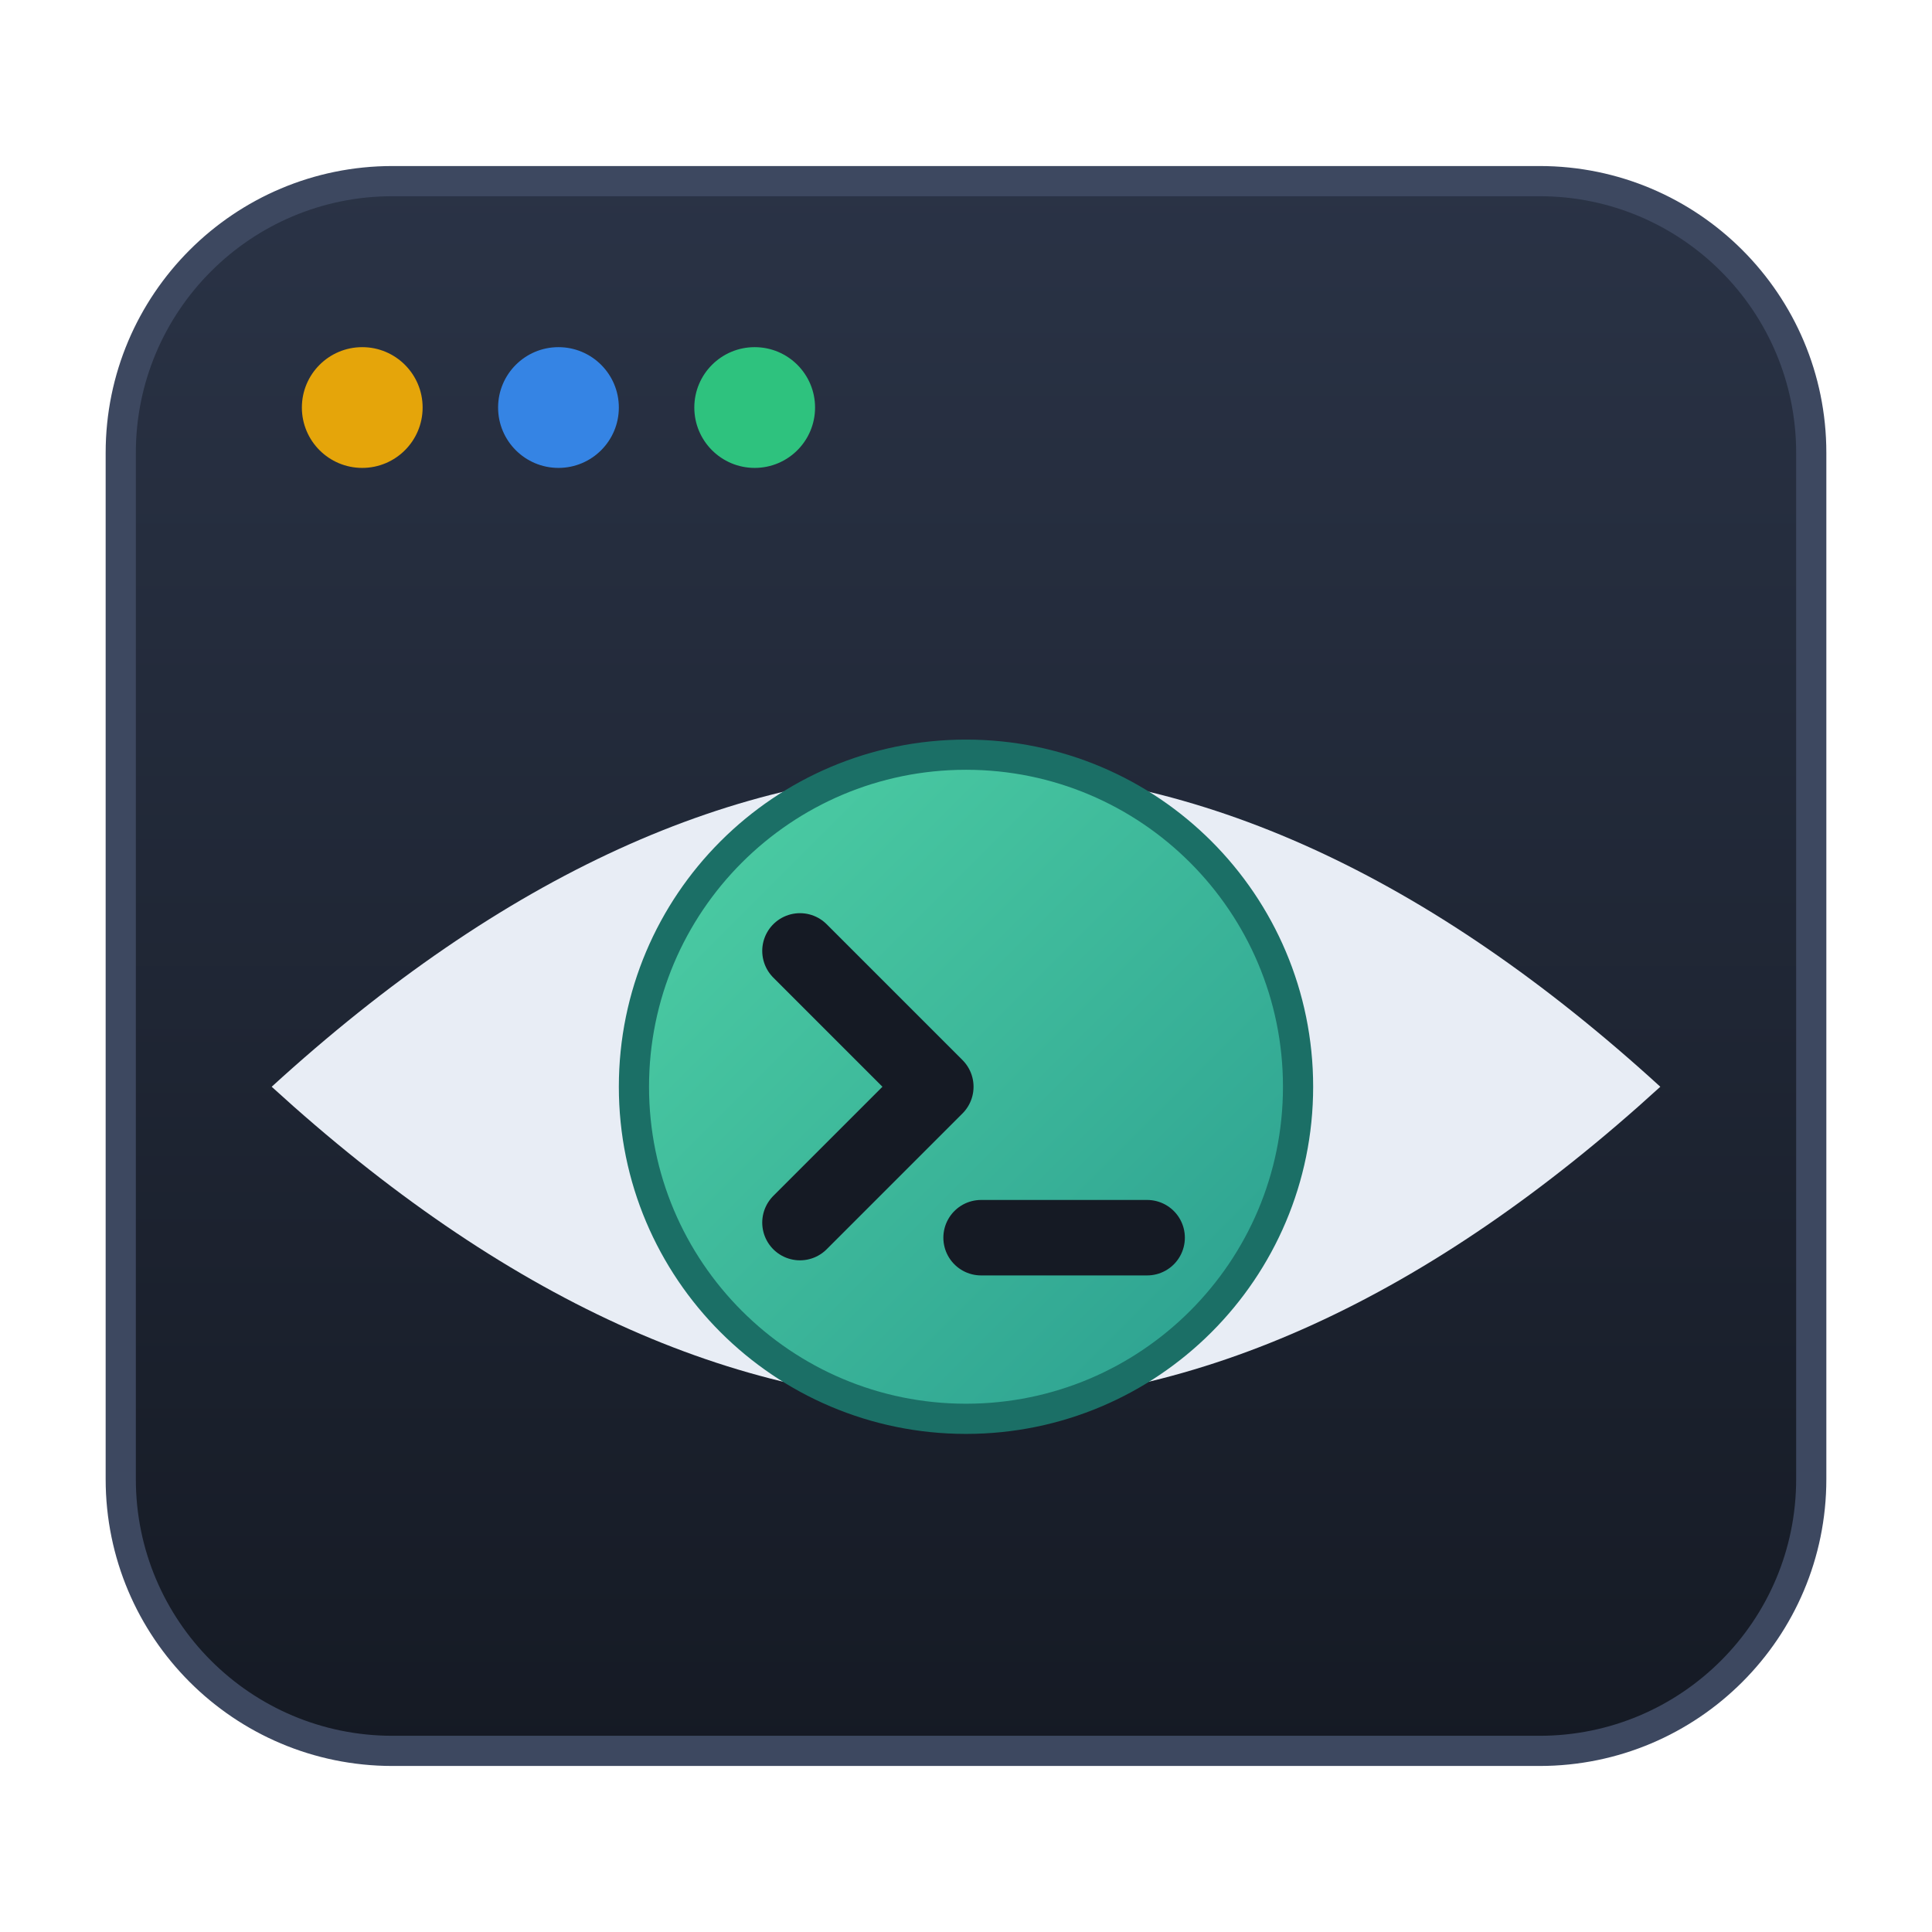
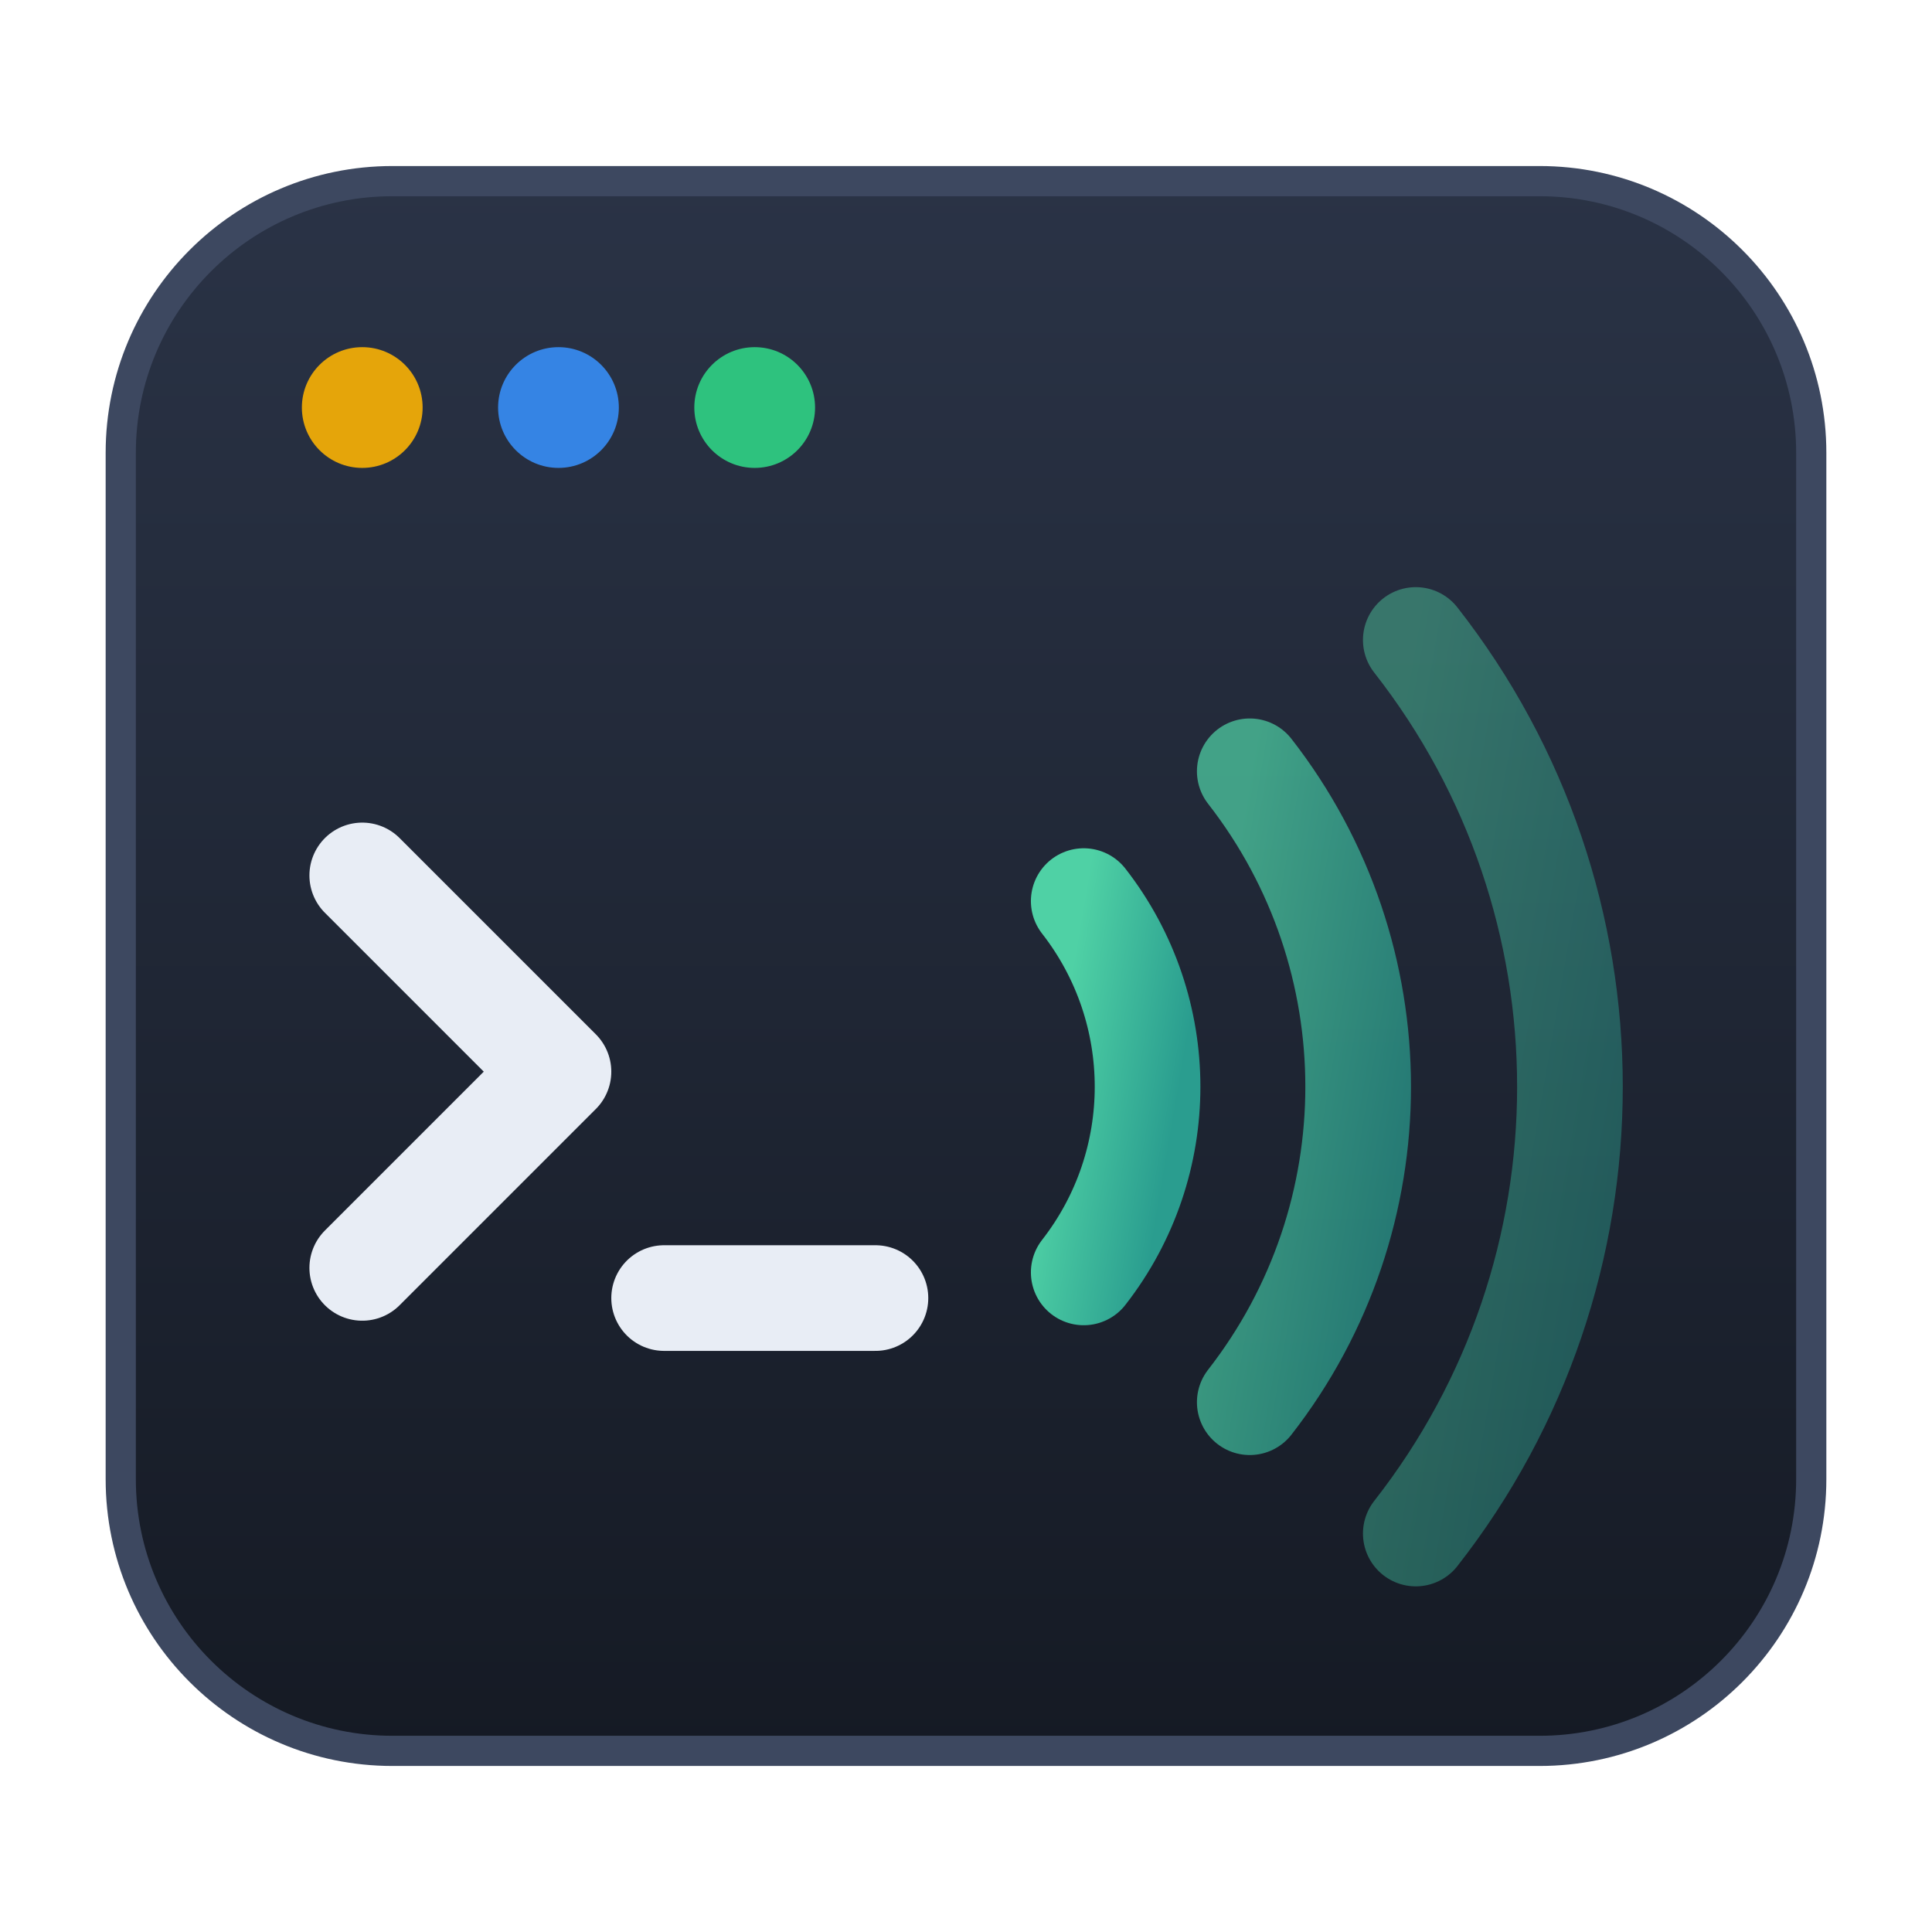
<svg xmlns="http://www.w3.org/2000/svg" width="128" height="128" viewBox="0 0 128 128">
  <defs>
    <linearGradient id="bg" x1="0" y1="0" x2="0" y2="1">
      <stop offset="0" stop-color="#2a3346" />
      <stop offset="1" stop-color="#151a24" />
    </linearGradient>
-     <linearGradient id="iris" x1="0" y1="0" x2="1" y2="1">
+     <linearGradient id="wave" x1="0" y1="0" x2="1" y2="1">
      <stop offset="0" stop-color="#4fd1a5" />
      <stop offset="1" stop-color="#2a9d8f" />
    </linearGradient>
  </defs>
  <rect x="8" y="12" width="112" height="104" rx="18" fill="url(#bg)" />
  <rect x="8" y="12" width="112" height="104" rx="18" fill="none" stroke="#3d4860" stroke-width="2" />
  <circle cx="24" cy="27" r="4" fill="#e5a50a" />
  <circle cx="37" cy="27" r="4" fill="#3584e4" />
  <circle cx="50" cy="27" r="4" fill="#2ec27e" />
-   <path d="M18 72 Q64 30 110 72 Q64 114 18 72 Z" fill="#e8edf5" />
-   <circle cx="64" cy="72" r="22" fill="url(#iris)" />
-   <circle cx="64" cy="72" r="22" fill="none" stroke="#1b6f66" stroke-width="2" />
-   <path d="M53 63 L62 72 L53 81" fill="none" stroke="#151a24" stroke-width="5" stroke-linecap="round" stroke-linejoin="round" />
-   <path d="M65 82 L76 82" stroke="#151a24" stroke-width="5" stroke-linecap="round" />
+   <path d="M24 58 L37 71 L24 84" fill="none" stroke="#e8edf5" stroke-width="7" stroke-linecap="round" stroke-linejoin="round" />
+   <path d="M44 86 L58 86" stroke="#e8edf5" stroke-width="7" stroke-linecap="round" />
+   <path d="M71.8 59.7 A20 20 0 0 1 71.8 84.3" fill="none" stroke="url(#wave)" stroke-opacity="1" stroke-width="7" stroke-linecap="round" />
+   <path d="M82.8 51.1 A34 34 0 0 1 82.8 92.9" fill="none" stroke="url(#wave)" stroke-opacity="0.72" stroke-width="7" stroke-linecap="round" />
+   <path d="M93.8 42.4 A48 48 0 0 1 93.8 101.6" fill="none" stroke="url(#wave)" stroke-opacity="0.45" stroke-width="7" stroke-linecap="round" />
</svg>
